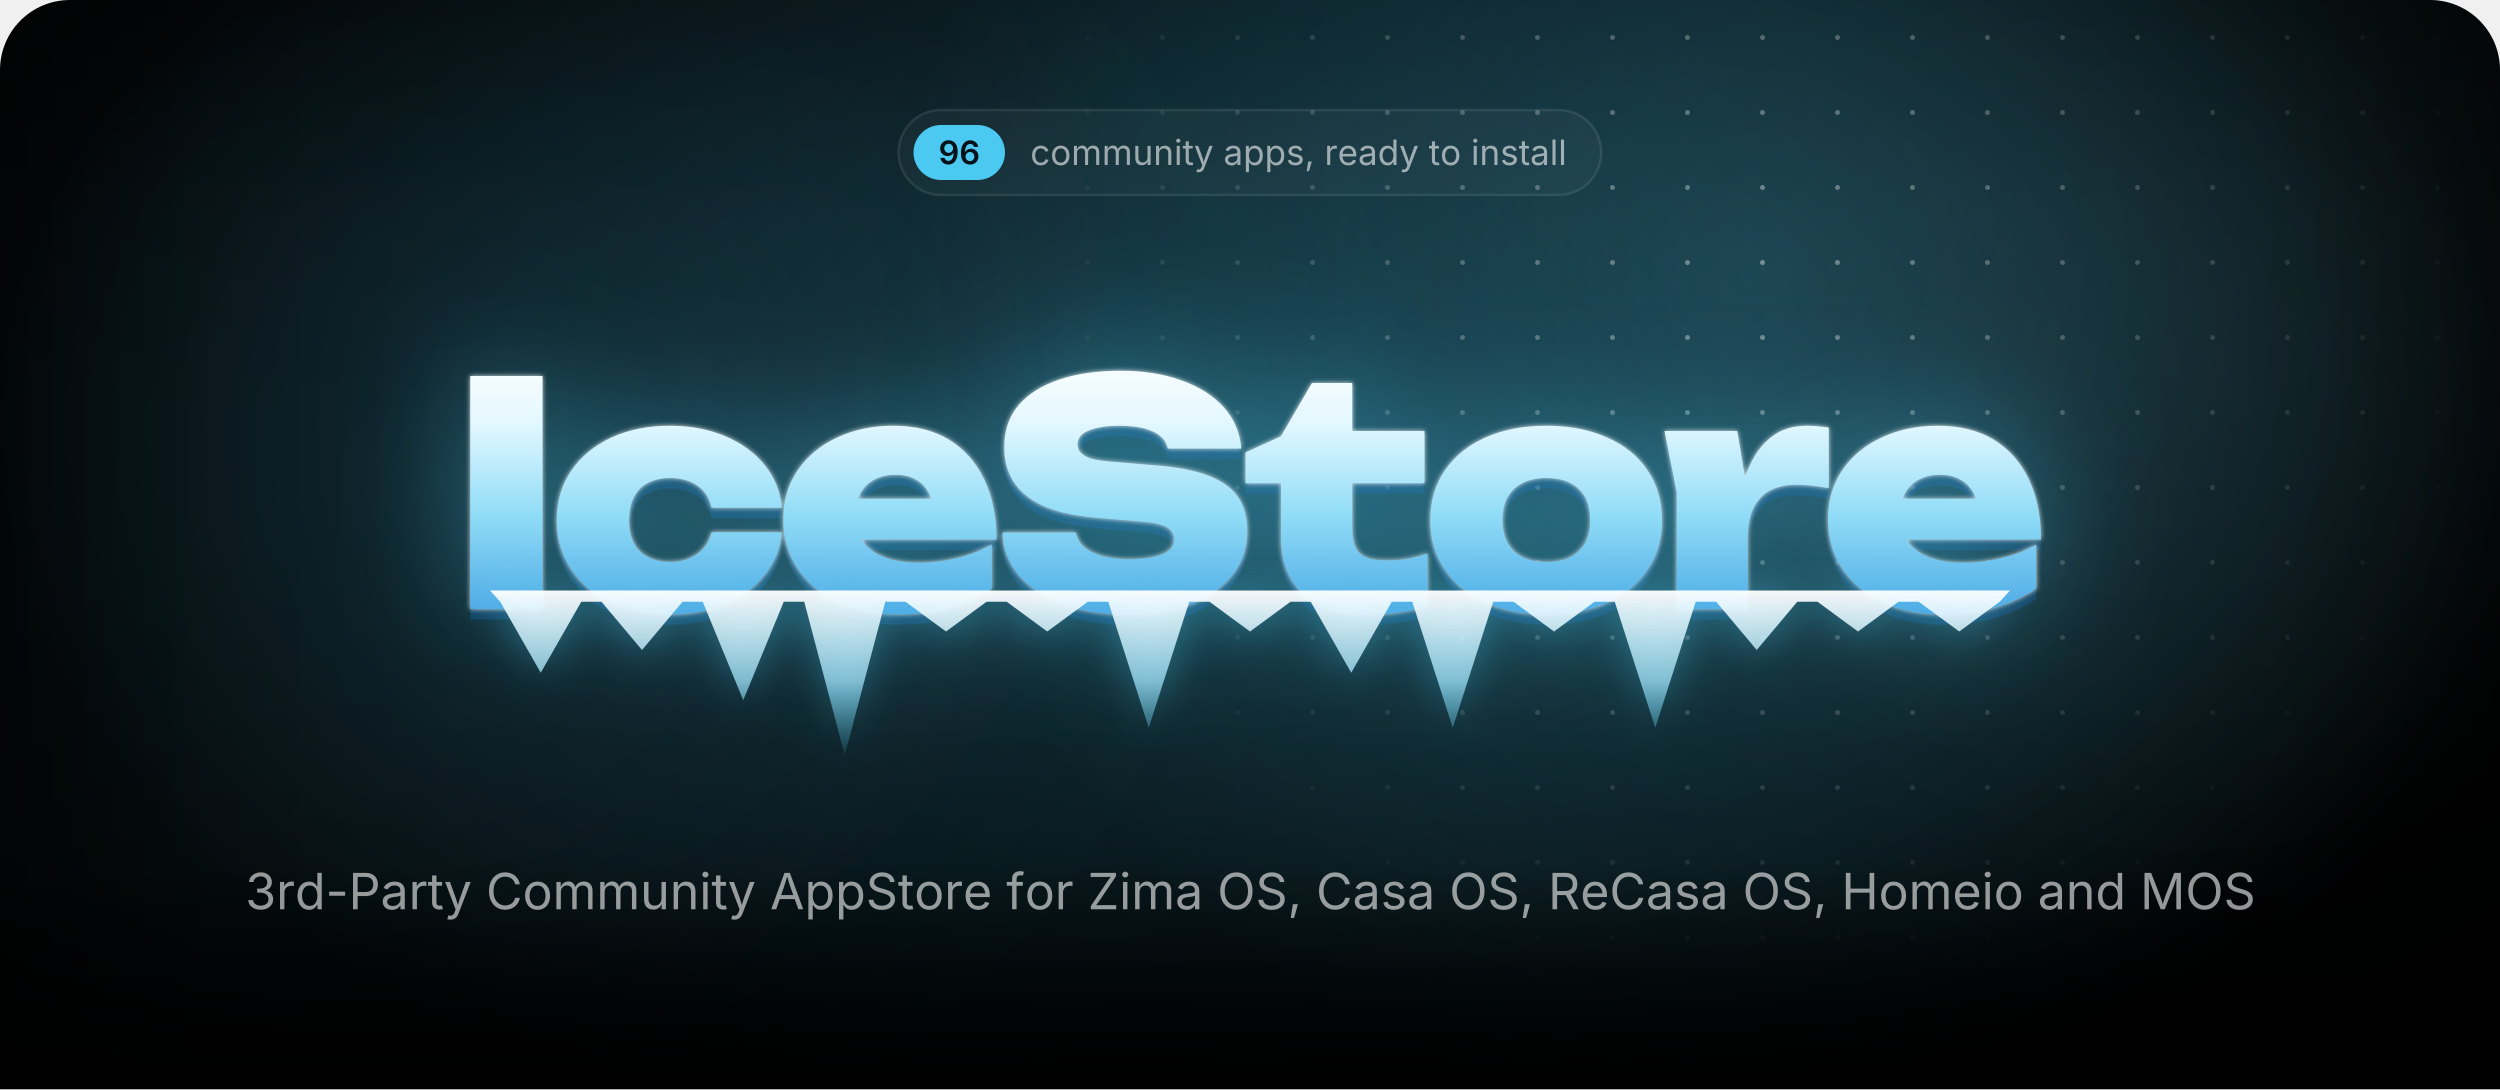
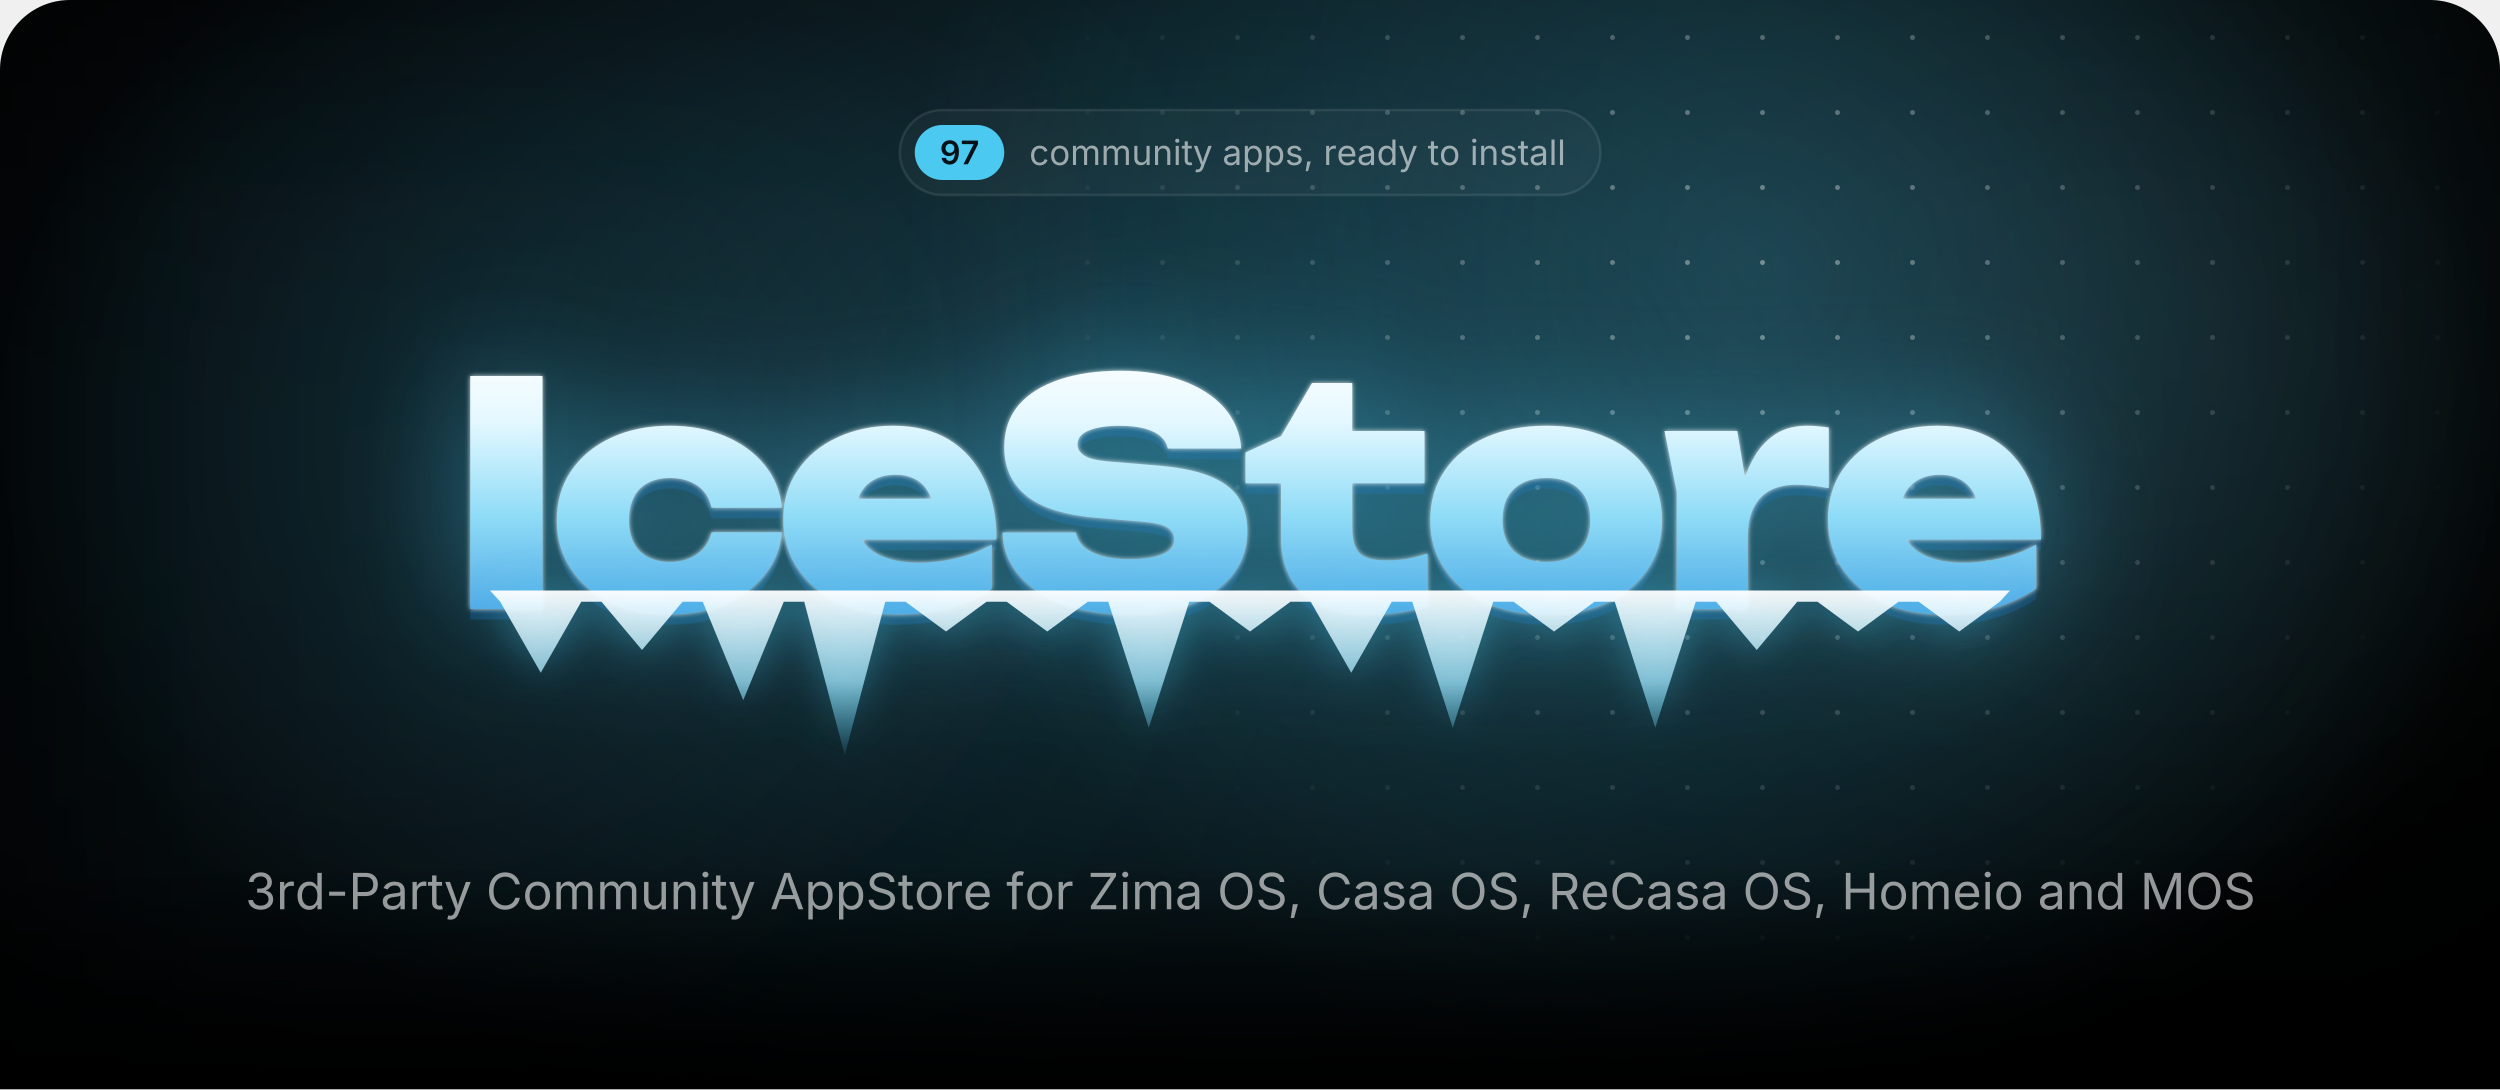
<svg xmlns="http://www.w3.org/2000/svg" width="1000" height="435.7" viewBox="0 0 1000 435.7">
  <style>.blob{transform-box:fill-box;transform-origin:center;animation:drift 22s ease-in-out infinite alternate}.blob+.blob{animation-duration:28s;animation-direction:alternate-reverse}@keyframes drift{to{transform:translate(180px,60px) scale(1.2)}}.spot{animation:spot 18s ease-in-out infinite alternate}@keyframes spot{to{transform:translate(-420px,40px)}}.gl{animation:gl 6s ease-in-out infinite}@keyframes gl{0%,35%{transform:translateX(0)}70%,100%{transform:translateX(1741px)}}.sp{transform-box:fill-box;transform-origin:center;opacity:0;animation:tw 3.2s ease-in-out infinite}@keyframes tw{0%,100%{opacity:0;transform:scale(.3) rotate(0)}50%{opacity:1;transform:scale(1) rotate(45deg)}}@media(prefers-reduced-motion:reduce){*{animation:none!important}}</style>
  <defs>
    <path id="semi.1352" d="M625 -21Q485 -21 376 34Q268 89 201 185Q134 281 117 403H381Q401 317 464 264Q526 210 625 210Q729 210 801 271Q873 332 910 446Q948 560 948 719H938Q902 655 846 609Q789 563 718 538Q647 513 566 513Q436 513 330 576Q225 638 164 748Q103 858 103 998Q103 1145 171 1262Q239 1379 360 1446Q481 1513 642 1511Q748 1511 848 1474Q949 1437 1030 1354Q1111 1271 1159 1132Q1207 994 1207 789Q1207 597 1166 447Q1126 297 1050 192Q973 88 866 34Q758 -21 625 -21ZM637 718Q697 718 748 741Q800 764 838 804Q876 844 898 896Q919 948 919 1007Q919 1084 883 1149Q847 1214 784 1254Q722 1293 641 1293Q562 1293 500 1254Q437 1216 400 1150Q363 1085 363 1004Q363 924 399 859Q435 794 496 756Q558 718 637 718Z" />
-     <path id="semi.1349" d="M671 -20Q565 -20 464 16Q362 53 280 136Q199 220 151 358Q103 497 103 702Q103 894 144 1044Q184 1193 260 1297Q337 1401 445 1456Q553 1510 687 1510Q826 1510 934 1455Q1043 1400 1110 1305Q1177 1210 1193 1089H931Q910 1175 847 1227Q784 1279 687 1279Q583 1279 510 1218Q438 1157 400 1044Q363 930 363 772H374Q410 837 466 883Q523 929 594 954Q666 978 745 978Q876 978 980 916Q1085 853 1146 744Q1207 634 1207 492Q1207 346 1140 230Q1073 114 952 47Q832 -20 671 -20ZM670 197Q749 197 812 236Q875 274 912 340Q948 406 948 487Q948 567 912 632Q877 697 815 735Q753 773 673 773Q614 773 563 750Q512 728 474 688Q435 648 414 596Q393 544 393 486Q393 408 429 342Q465 276 528 236Q591 197 670 197Z" />
+     <path id="semi.1350" d="M185 0 819 1256V1266H83V1490H1097V1260L463 0Z" />
    <path id="regular.586" d="M613 -24Q461 -24 346 48Q232 120 168 250Q104 380 104 552Q104 727 168 858Q232 988 346 1060Q461 1132 613 1132Q694 1132 766 1111Q838 1090 898 1050Q957 1011 1000 954Q1043 896 1066 823L893 774Q881 817 856 853Q831 889 796 916Q760 942 714 956Q668 971 613 971Q501 971 429 912Q357 854 322 759Q287 664 287 552Q287 442 322 348Q357 253 429 195Q501 137 613 137Q669 137 716 152Q763 167 800 194Q836 222 861 260Q886 298 898 343L1070 294Q1048 219 1004 160Q961 102 901 60Q841 19 768 -2Q695 -24 613 -24Z" />
    <path id="regular.790" d="M613 -24Q461 -24 346 48Q232 120 168 250Q104 380 104 552Q104 727 168 858Q232 988 346 1060Q461 1132 613 1132Q766 1132 881 1060Q996 988 1060 858Q1124 727 1124 552Q1124 380 1060 250Q996 120 881 48Q766 -24 613 -24ZM613 137Q726 137 799 195Q872 253 907 348Q942 442 942 552Q942 663 907 758Q872 854 799 912Q726 971 613 971Q501 971 429 912Q357 854 322 759Q287 664 287 552Q287 442 322 348Q357 253 429 195Q501 137 613 137Z" />
    <path id="regular.766" d="M158 0V1118H333L334 868H320Q343 959 392 1018Q442 1078 508 1108Q575 1138 647 1138Q769 1138 844 1063Q920 988 942 866H918Q938 950 991 1011Q1044 1072 1120 1105Q1195 1138 1284 1138Q1381 1138 1461 1096Q1541 1054 1588 969Q1636 884 1636 754V0H1456V749Q1456 870 1388 922Q1320 974 1230 974Q1155 974 1100 942Q1046 911 1016 856Q987 801 987 730V0H807V767Q807 860 745 917Q683 974 588 974Q523 974 466 944Q408 913 373 853Q338 793 338 704V0Z" />
    <path id="regular.915" d="M537 -14Q424 -14 338 32Q253 79 206 173Q158 267 158 408V1118H338V423Q338 294 406 221Q474 148 591 148Q671 148 734 183Q798 218 835 286Q872 353 872 448V1118H1053V0H879V271H903Q851 114 756 50Q660 -14 537 -14Z" />
    <path id="regular.773" d="M338 670V0H158V1118H331L332 847H307Q358 1002 452 1067Q547 1132 674 1132Q787 1132 872 1086Q957 1039 1004 946Q1052 852 1052 710V0H872V695Q872 824 804 897Q737 970 620 970Q540 970 476 935Q412 900 375 833Q338 766 338 670Z" />
    <path id="regular.689" d="M158 0V1118H338V0ZM249 1301Q198 1301 161 1336Q124 1371 124 1420Q124 1470 161 1504Q198 1539 249 1539Q301 1539 338 1504Q375 1470 375 1420Q375 1371 338 1336Q301 1301 249 1301Z" />
    <path id="regular.889" d="M598 1118V964H20V1118ZM188 1384H368V290Q368 215 398 180Q429 146 500 146Q517 146 544 150Q570 154 592 158L629 6Q601 -4 566 -9Q530 -14 495 -14Q350 -14 269 62Q188 139 188 276Z" />
    <path id="regular.998" d="M140 -405 186 -249 205 -254Q260 -268 305 -262Q350 -255 386 -217Q422 -179 449 -99L481 -6L54 1118H251L489 455Q527 351 553 249Q579 147 608 51H542Q571 147 598 250Q624 352 661 455L901 1118H1097L606 -167Q572 -256 524 -314Q477 -371 414 -398Q351 -426 272 -426Q224 -426 189 -419Q154 -412 140 -405Z" />
    <path id="regular.507" d="M471 -26Q365 -26 278 14Q192 54 141 131Q90 208 90 318Q90 414 128 474Q166 534 230 568Q293 603 370 620Q447 637 525 647Q625 660 688 667Q751 674 782 691Q812 708 812 749V755Q812 825 786 874Q760 922 708 948Q656 974 578 974Q498 974 441 949Q384 924 348 886Q313 849 295 810L122 867Q165 969 238 1026Q311 1084 399 1108Q487 1132 573 1132Q629 1132 700 1118Q772 1105 838 1065Q905 1025 948 946Q992 868 992 737V0H815V152H803Q784 113 742 72Q700 30 633 2Q566 -26 471 -26ZM502 133Q602 133 671 172Q740 211 776 274Q812 336 812 404V559Q801 546 764 536Q727 525 680 517Q632 509 588 504Q543 498 517 495Q452 487 396 468Q339 448 305 410Q271 373 271 309Q271 251 301 212Q331 173 383 153Q435 133 502 133Z" />
    <path id="regular.843" d="M158 -418V1118H332V939H352Q371 969 405 1014Q439 1060 503 1096Q567 1132 676 1132Q816 1132 922 1062Q1029 992 1090 862Q1150 733 1150 556Q1150 378 1090 248Q1030 118 924 47Q817 -24 677 -24Q571 -24 506 12Q441 49 406 96Q371 142 352 173H338V-418ZM650 137Q755 137 826 194Q896 250 932 346Q967 441 967 558Q967 674 932 768Q897 861 826 916Q756 971 650 971Q547 971 477 919Q407 867 372 774Q336 682 336 558Q336 434 372 339Q408 244 478 190Q549 137 650 137Z" />
    <path id="regular.871" d="M538 -24Q423 -24 334 10Q244 43 186 109Q128 175 108 271L279 312Q303 220 370 177Q436 134 536 134Q653 134 722 184Q792 234 792 303Q792 361 752 400Q711 438 628 457L442 501Q290 537 216 612Q142 688 142 806Q142 902 196 976Q250 1049 344 1090Q437 1132 556 1132Q671 1132 752 1098Q832 1063 882 1002Q933 942 958 863L795 821Q772 881 718 930Q665 979 557 979Q457 979 390 933Q324 887 324 817Q324 755 369 718Q414 680 512 657L681 617Q833 581 906 506Q979 430 979 315Q979 217 924 140Q868 64 768 20Q669 -24 538 -24Z" />
    <path id="regular.1501" d="M128 -359 216 208H422L266 -359Z" />
    <path id="regular.852" d="M158 0V1118H332V946H344Q375 1031 454 1082Q534 1134 634 1134Q654 1134 682 1133Q709 1132 725 1131V950Q717 952 685 956Q653 960 617 960Q537 960 474 926Q410 893 374 834Q338 776 338 700V0Z" />
    <path id="regular.614" d="M628 -24Q466 -24 348 48Q231 120 168 249Q104 378 104 550Q104 722 166 853Q228 984 342 1058Q455 1132 607 1132Q696 1132 782 1102Q869 1073 940 1008Q1010 942 1052 835Q1094 728 1094 573V498H226V650H997L913 594Q913 704 878 790Q844 875 776 924Q708 972 607 972Q506 972 434 922Q362 873 324 794Q286 714 286 623V522Q286 398 329 312Q372 225 450 180Q527 136 629 136Q695 136 749 155Q803 174 842 212Q881 251 902 308L1076 260Q1050 176 988 112Q926 48 834 12Q743 -24 628 -24Z" />
    <path id="regular.597" d="M577 -24Q438 -24 331 47Q224 118 164 248Q104 378 104 556Q104 733 164 862Q225 992 332 1062Q439 1132 578 1132Q687 1132 751 1096Q815 1060 850 1014Q884 969 902 939H916V1490H1096V0H922V173H902Q884 142 848 96Q813 49 748 12Q684 -24 577 -24ZM604 137Q706 137 776 190Q846 244 882 339Q918 434 918 558Q918 682 882 774Q847 867 777 919Q707 971 604 971Q498 971 428 916Q357 861 322 768Q287 674 287 558Q287 441 322 346Q358 250 429 194Q500 137 604 137Z" />
    <path id="regular.736" d="M338 1490V0H158V1490Z" />
    <path id="regular.1345" d="M635 -20Q489 -20 376 30Q263 80 196 169Q130 258 125 376H317Q323 305 366 254Q408 202 478 174Q547 147 632 147Q726 147 798 180Q871 212 913 271Q955 330 955 407Q955 488 914 550Q874 611 797 646Q720 681 609 681H488V846H609Q696 846 762 878Q829 909 866 966Q903 1023 903 1100Q903 1174 870 1229Q838 1284 778 1314Q718 1345 637 1345Q561 1345 494 1318Q428 1290 386 1239Q343 1188 340 1115H157Q161 1232 227 1321Q293 1410 402 1460Q510 1510 641 1510Q780 1510 880 1454Q981 1398 1035 1307Q1089 1216 1089 1110Q1089 984 1022 896Q956 808 842 774V762Q937 747 1004 698Q1072 649 1108 574Q1143 499 1143 405Q1143 283 1077 187Q1011 91 896 36Q781 -20 635 -20Z" />
    <path id="regular.1459" d="M798 719V553H144V719Z" />
    <path id="regular.375" d="M180 0V1490H690Q864 1490 976 1426Q1089 1363 1144 1256Q1198 1149 1198 1016Q1198 883 1144 775Q1089 667 977 603Q865 539 691 539H330V706H682Q800 706 872 746Q944 787 976 858Q1009 928 1009 1016Q1009 1104 976 1174Q944 1243 872 1283Q799 1323 680 1323H370V0Z" />
    <path id="regular.73" d="M783 -20Q592 -20 442 72Q293 165 208 336Q122 508 122 744Q122 981 208 1152Q293 1324 442 1417Q592 1510 783 1510Q896 1510 996 1477Q1097 1444 1177 1380Q1257 1317 1310 1226Q1364 1136 1384 1021H1194Q1178 1098 1140 1156Q1101 1214 1046 1254Q990 1294 923 1314Q856 1334 783 1334Q649 1334 541 1266Q433 1198 370 1066Q307 935 307 744Q307 554 370 422Q434 291 542 224Q650 156 783 156Q856 156 923 176Q990 197 1046 236Q1101 276 1140 334Q1178 393 1194 469H1384Q1365 355 1312 265Q1258 175 1178 111Q1098 47 998 14Q897 -20 783 -20Z" />
    <path id="regular.2" d="M52 0 593 1490H813L1361 0H1161L845 884Q816 966 778 1088Q739 1211 684 1401H720Q666 1209 626 1084Q587 960 561 884L254 0ZM324 416V582H1089V416Z" />
    <path id="regular.397" d="M657 -26Q496 -26 378 26Q259 78 192 172Q125 265 116 390H311Q319 306 368 252Q417 197 494 170Q570 144 657 144Q758 144 838 177Q919 210 966 270Q1013 330 1013 409Q1013 481 972 526Q932 571 865 600Q798 629 718 651L538 702Q358 753 258 848Q158 943 158 1091Q158 1217 226 1312Q294 1406 410 1458Q526 1510 670 1510Q817 1510 930 1458Q1043 1406 1108 1316Q1174 1227 1178 1114H992Q979 1223 888 1282Q797 1342 664 1342Q568 1342 496 1310Q423 1279 383 1224Q343 1170 343 1100Q343 1022 392 974Q440 927 506 900Q573 874 627 859L776 818Q836 802 908 774Q981 746 1047 700Q1113 653 1156 582Q1198 510 1198 406Q1198 284 1134 186Q1071 88 950 31Q829 -26 657 -26Z" />
    <path id="regular.647" d="M678 1118V964H20V1118ZM240 0V1267Q240 1364 286 1429Q331 1494 404 1527Q477 1560 558 1560Q622 1560 664 1550Q706 1539 726 1530L676 1376Q662 1381 640 1387Q617 1393 579 1393Q496 1393 458 1350Q420 1308 420 1227V0Z" />
    <path id="regular.496" d="M130 0V134L796 1125Q841 1192 892 1260Q943 1327 994 1393L1015 1331Q923 1325 830 1324Q737 1322 645 1322H122V1490H1158V1354L502 379Q454 308 400 237Q347 166 294 97L273 159Q365 165 456 166Q548 168 640 168H1166V0Z" />
    <path id="regular.321" d="M784 -20Q593 -20 444 72Q294 165 208 336Q122 508 122 744Q122 981 208 1152Q294 1324 444 1417Q593 1510 784 1510Q975 1510 1124 1417Q1273 1324 1358 1152Q1444 981 1444 744Q1444 508 1358 336Q1273 165 1124 72Q975 -20 784 -20ZM784 156Q917 156 1024 224Q1132 291 1196 422Q1259 554 1259 744Q1259 936 1196 1068Q1132 1199 1024 1266Q917 1334 784 1334Q650 1334 542 1266Q434 1198 370 1066Q307 935 307 744Q307 554 370 423Q434 292 542 224Q650 156 784 156Z" />
    <path id="regular.384" d="M180 0V1490H690Q864 1490 976 1430Q1089 1371 1144 1267Q1198 1163 1198 1030Q1198 897 1144 795Q1089 693 977 636Q865 578 691 578H286V747H682Q800 747 872 782Q943 816 976 880Q1009 943 1009 1030Q1009 1119 976 1184Q943 1250 871 1286Q799 1323 680 1323H370V0ZM1036 0 676 671H890L1256 0Z" />
    <path id="regular.161" d="M180 0V1490H370V846H1152V1490H1342V0H1152V678H370V0Z" />
    <path id="regular.292" d="M180 0V1490H450L817 550Q830 517 846 468Q863 418 882 360Q900 302 917 244Q934 187 947 138H905Q919 184 936 240Q953 297 972 356Q990 414 1007 465Q1024 516 1037 550L1399 1490H1670V0H1483V851Q1483 897 1484 956Q1484 1015 1486 1080Q1487 1145 1488 1212Q1490 1279 1491 1342H1507Q1486 1273 1462 1202Q1439 1130 1416 1064Q1394 997 1374 942Q1354 887 1340 851L1007 0H842L504 851Q490 886 471 940Q452 993 430 1058Q407 1124 383 1196Q359 1269 334 1342H352Q354 1286 356 1221Q357 1156 358 1090Q359 1023 360 962Q361 900 361 851V0Z" />
    <radialGradient id="glow">
      <stop stop-color="#4cc9f0" stop-opacity=".28" />
      <stop offset="1" stop-color="#4cc9f0" stop-opacity="0" />
    </radialGradient>
    <radialGradient id="cur">
      <stop stop-color="#4cc9f0" stop-opacity=".2" />
      <stop offset=".65" stop-color="#4cc9f0" stop-opacity="0" />
    </radialGradient>
    <radialGradient id="spot">
      <stop stop-color="#fff" />
      <stop offset="1" stop-color="#000" />
    </radialGradient>
    <pattern id="dots" width="30" height="30" patternUnits="userSpaceOnUse">
      <circle cx="15" cy="15" r="1" fill="#fff" fill-opacity=".4" />
    </pattern>
    <mask id="dm">
      <circle class="spot" cx="700" cy="110" r="300" fill="url(#spot)" />
    </mask>
    <linearGradient id="fade" x2="0" y2="1">
      <stop offset="0.793" stop-color="#fff" />
      <stop offset="1" stop-color="#000" />
    </linearGradient>
    <mask id="bf">
      <rect width="1000" height="435.7" fill="url(#fade)" />
    </mask>
    <filter id="blur" filterUnits="userSpaceOnUse" x="-500" y="-500" width="2000" height="1500">
      <feGaussianBlur stdDeviation="90" />
    </filter>
    <linearGradient id="ice" gradientUnits="userSpaceOnUse" x1="0" y1="138" x2="0" y2="256">
      <stop stop-color="#fff" />
      <stop offset=".26" stop-color="#e4f8ff" />
      <stop offset=".58" stop-color="#8fdcf7" />
      <stop offset="1" stop-color="#3d9be0" />
    </linearGradient>
    <linearGradient id="ig" x2="0" y2="1">
      <stop stop-color="#fff" stop-opacity=".95" />
      <stop offset=".55" stop-color="#9fe3fa" stop-opacity=".75" />
      <stop offset="1" stop-color="#4cc9f0" stop-opacity=".1" />
    </linearGradient>
    <linearGradient id="gl">
      <stop stop-color="#fff" stop-opacity="0" />
      <stop offset=".5" stop-color="#fff" stop-opacity=".95" />
      <stop offset="1" stop-color="#fff" stop-opacity="0" />
    </linearGradient>
    <clipPath id="wc">
      <path d="M188.1 150.4H217V243.6H188.1ZM312.8 212.9Q311.8 222.7 305.7 230.1Q299.7 237.5 289.9 241.6Q280.1 245.7 268 245.7Q254.7 245.7 244.4 241Q234.2 236.3 228.5 227.7Q222.7 219.1 222.7 208.1Q222.7 196.8 228.5 188.3Q234.2 179.9 244.4 175.1Q254.7 170.3 268 170.3Q280.1 170.3 289.9 174.4Q299.7 178.5 305.7 185.8Q311.8 193.2 312.8 203.1H284.6Q283.4 197.3 278.9 194.2Q274.4 191.2 268 191.2Q263 191.2 259.3 193.1Q255.5 195 253.6 198.8Q251.6 202.6 251.6 208.1Q251.6 213.5 253.6 217.3Q255.5 221 259.3 222.9Q263 224.8 268 224.8Q274.4 224.8 278.9 221.6Q283.4 218.3 284.6 212.9ZM359 245.7Q345.9 245.7 335.6 241Q325.2 236.3 319.3 227.7Q313.3 219.1 313.3 207.7Q313.3 196.5 319.1 188.1Q324.9 179.6 334.9 175Q344.9 170.3 357.3 170.3Q370.3 170.3 379.5 175.8Q388.7 181.4 393.6 191.6Q398.6 201.9 398.6 215.8H336.6V199.5H382.2L373.8 205.1Q373.3 200.2 371.3 196.8Q369.4 193.4 366.1 191.7Q362.8 189.9 358.3 189.9Q353.2 189.9 349.6 191.9Q346 193.9 344.1 197.5Q342.1 201 342.1 205.5Q342.1 211.8 344.9 216.2Q347.7 220.5 353.4 222.8Q359.2 225.1 367.6 225.1Q375.3 225.1 382.9 223.2Q390.5 221.4 396.7 217.8V235.4Q389.1 240.4 379.7 243.1Q370.3 245.7 359 245.7ZM401 213H430.4Q430.9 216.3 433.5 218.7Q436.2 221.1 440.8 222.4Q445.4 223.7 451.6 223.7Q460.2 223.7 465 221.7Q469.7 219.8 469.7 215.7Q469.7 212.8 467 211Q464.3 209.2 456.2 208.6L439.8 207.2Q419.7 205.7 410.7 198.4Q401.7 191.2 401.7 178.9Q401.7 168.8 407.5 162Q413.3 155.3 423.8 151.8Q434.2 148.3 448.4 148.3Q462 148.3 472.7 152.2Q483.3 156 489.6 163Q495.8 170.1 496.5 179.4H467.1Q466.6 176.6 464.3 174.6Q462 172.5 457.8 171.4Q453.6 170.3 447.8 170.3Q440.1 170.3 435.5 172.2Q431 174 431 177.8Q431 180.5 433.7 182.2Q436.3 184 443.5 184.6L461.5 186.1Q475 187.1 483.2 190.2Q491.5 193.4 495.2 198.8Q498.9 204.2 498.9 212.4Q498.9 222.4 493 229.9Q487 237.4 476.3 241.6Q465.5 245.7 451.1 245.7Q436.3 245.7 425.1 241.6Q414 237.5 407.6 230.1Q401.3 222.7 401 213ZM498.2 193.3V181L512.4 174.5L524.8 153.2H540.9V172.4H569.8V193.3H540.9V211.1Q540.9 218.3 543.7 221.2Q546.5 224.2 554.7 224.2Q559.8 224.2 563.8 223.4Q567.8 222.6 571 221.4V242.4Q567 243.6 560.9 244.7Q554.9 245.7 548.1 245.7Q536 245.7 528.1 242Q520.2 238.3 516.3 231.3Q512.4 224.4 512.4 214.9V193.3ZM618.5 245.7Q604.7 245.7 594.2 241Q583.8 236.3 578 227.8Q572.1 219.3 572.1 208.1Q572.1 196.6 578 188.1Q583.8 179.6 594.2 175Q604.7 170.3 618.6 170.3Q632.4 170.3 642.8 175Q653.3 179.6 659 188.1Q664.8 196.6 664.8 208.1Q664.8 219.3 659 227.8Q653.3 236.3 642.8 241Q632.4 245.7 618.5 245.7ZM618.6 224.8Q624.2 224.8 628.1 222.9Q632 220.9 634.1 217.1Q636.1 213.3 636.1 208.1Q636.1 202.7 634.1 198.9Q632 195.2 628.1 193.2Q624.2 191.2 618.6 191.2Q613 191.2 609 193.2Q605.1 195.2 603 198.9Q601 202.7 601 208Q601 213.3 603 217.1Q605.1 220.9 609 222.9Q613 224.8 618.6 224.8ZM665.8 172.4H694.9L699.1 197.6V243.6H670.7V196.8ZM731.5 171V195.3Q727.6 194.5 724.3 194.2Q721 193.9 718.2 193.9Q713.1 193.9 708.8 195.8Q704.4 197.8 701.8 202.4Q699.1 207.1 699.1 215.3L693.9 208.8Q695 201.1 696.9 194.2Q698.9 187.3 702.2 181.9Q705.6 176.5 710.6 173.4Q715.6 170.3 723 170.3Q725 170.3 727.1 170.5Q729.2 170.7 731.5 171ZM776.9 245.7Q763.7 245.7 753.4 241Q743.1 236.3 737.1 227.7Q731.2 219.1 731.2 207.7Q731.2 196.5 736.9 188.1Q742.7 179.6 752.7 175Q762.7 170.3 775.1 170.3Q788.2 170.3 797.4 175.8Q806.6 181.4 811.5 191.6Q816.4 201.9 816.4 215.8H754.4V199.5H800L791.7 205.1Q791.2 200.2 789.2 196.8Q787.2 193.4 783.9 191.7Q780.6 189.9 776.1 189.9Q771 189.9 767.4 191.9Q763.8 193.9 761.9 197.5Q760 201 760 205.5Q760 211.8 762.8 216.2Q765.6 220.5 771.3 222.8Q777 225.1 785.5 225.1Q793.2 225.1 800.7 223.2Q808.3 221.4 814.5 217.8V235.4Q807 240.4 797.6 243.1Q788.2 245.7 776.9 245.7Z" />
    </clipPath>
    <filter id="frost" x="-20%" y="-60%" width="140%" height="220%" color-interpolation-filters="sRGB">
      <feGaussianBlur in="SourceAlpha" stdDeviation="1" result="a" />
      <feFlood flood-color="#fff" flood-opacity=".85" />
      <feComposite in2="a" operator="in" result="s1" />
      <feGaussianBlur in="SourceAlpha" stdDeviation="25.2" result="b" />
      <feFlood flood-color="#4cc9f0" flood-opacity=".5" />
      <feComposite in2="b" operator="in" result="s2" />
      <feOffset in="SourceAlpha" dy="4.2" result="c" />
      <feFlood flood-color="#125696" flood-opacity=".4" />
      <feComposite in2="c" operator="in" result="s3" />
      <feMerge>
        <feMergeNode in="s3" />
        <feMergeNode in="s2" />
        <feMergeNode in="s1" />
        <feMergeNode in="SourceGraphic" />
      </feMerge>
    </filter>
    <filter id="drip" x="-10%" y="-60%" width="120%" height="220%">
      <feGaussianBlur in="SourceAlpha" stdDeviation="8.4" result="b" />
      <feFlood flood-color="#4cc9f0" flood-opacity=".45" />
      <feComposite in2="b" operator="in" />
      <feMerge>
        <feMergeNode />
        <feMergeNode in="SourceGraphic" />
      </feMerge>
    </filter>
    <clipPath id="pg">
      <path d="M0,28 A28,28 0 0 1 28,0 H972 A28,28 0 0 1 1000,28 V435.7 A0,0 0 0 1 1000,435.7 H0 A0,0 0 0 1 0,435.7 Z" />
    </clipPath>
  </defs>
  <g clip-path="url(#pg)">
    <rect x="0" y="0" width="1000" height="435.7" rx="0" fill="#000" />
    <g mask="url(#bf)">
      <ellipse cx="500" cy="170" rx="500" ry="310" fill="url(#glow)" />
      <circle class="blob" cx="140" cy="140" r="260" fill="#4cc9f0" fill-opacity=".1" filter="url(#blur)" />
      <circle class="blob" cx="900" cy="40" r="220" fill="#a5e8ff" fill-opacity=".08" filter="url(#blur)" />
      <circle class="spot" cx="700" cy="110" r="520" fill="url(#cur)" />
      <rect width="1000" height="435.7" fill="url(#dots)" mask="url(#dm)" />
    </g>
-     <rect x="359.4" y="44" width="281.1" height="34" rx="17" fill="rgba(255,255,255,.035)" stroke="rgba(255,255,255,.09)" />
-     <rect x="365.4" y="50" width="36.6" height="22" rx="11" fill="#4cc9f0" />
-     <g fill="#031219" transform="translate(375.4,65.7) scale(0.00635,-0.00635)">
+     <rect x="359.9" y="44" width="280.3" height="34" rx="17" fill="rgba(255,255,255,.035)" stroke="rgba(255,255,255,.09)" />
+     <rect x="365.9" y="50" width="35.8" height="22" rx="11" fill="#4cc9f0" />
+     <g fill="#031219" transform="translate(375.9,65.7) scale(0.00635,-0.00635)">
      <use href="#semi.1352" x="0" />
-       <use href="#semi.1349" x="1310" />
-     </g>
-     <g fill="rgba(255,255,255,.58)" transform="translate(412.1,66) scale(0.00684,-0.00684)">
+       <use href="#semi.1350" x="1310" />
+     </g>
+     <g fill="rgba(255,255,255,.58)" transform="translate(411.7,66) scale(0.00684,-0.00684)">
      <use href="#regular.586" x="0" />
      <use href="#regular.790" x="1170" />
      <use href="#regular.766" x="2398" />
      <use href="#regular.766" x="4192" />
      <use href="#regular.915" x="5986" />
      <use href="#regular.773" x="7197" />
      <use href="#regular.689" x="8407" />
      <use href="#regular.889" x="8903" />
      <use href="#regular.998" x="9573" />
      <use href="#regular.507" x="11300" />
      <use href="#regular.843" x="12450" />
      <use href="#regular.843" x="13704" />
      <use href="#regular.871" x="14958" />
      <use href="#regular.1501" x="16039" />
      <use href="#regular.852" x="17205" />
      <use href="#regular.614" x="17976" />
      <use href="#regular.507" x="19170" />
      <use href="#regular.597" x="20320" />
      <use href="#regular.998" x="21574" />
      <use href="#regular.889" x="23301" />
      <use href="#regular.790" x="23971" />
      <use href="#regular.689" x="25775" />
      <use href="#regular.773" x="26271" />
      <use href="#regular.871" x="27481" />
      <use href="#regular.889" x="28562" />
      <use href="#regular.507" x="29232" />
      <use href="#regular.736" x="30382" />
      <use href="#regular.736" x="30878" />
    </g>
    <g filter="url(#frost)">
      <path fill="url(#ice)" d="M188.1 150.4H217V243.6H188.1ZM312.8 212.9Q311.8 222.7 305.7 230.1Q299.7 237.5 289.9 241.6Q280.1 245.7 268 245.7Q254.7 245.7 244.4 241Q234.2 236.3 228.5 227.7Q222.7 219.1 222.7 208.1Q222.7 196.8 228.5 188.3Q234.2 179.9 244.4 175.1Q254.7 170.3 268 170.3Q280.1 170.3 289.9 174.4Q299.7 178.5 305.7 185.8Q311.8 193.2 312.8 203.1H284.6Q283.4 197.3 278.9 194.2Q274.4 191.2 268 191.2Q263 191.2 259.3 193.1Q255.5 195 253.6 198.8Q251.6 202.6 251.6 208.1Q251.6 213.5 253.6 217.3Q255.5 221 259.3 222.9Q263 224.8 268 224.8Q274.4 224.8 278.9 221.6Q283.4 218.3 284.6 212.9ZM359 245.7Q345.9 245.7 335.6 241Q325.2 236.3 319.3 227.7Q313.3 219.1 313.3 207.7Q313.3 196.5 319.1 188.1Q324.9 179.6 334.9 175Q344.9 170.3 357.3 170.3Q370.3 170.3 379.5 175.8Q388.7 181.4 393.6 191.6Q398.6 201.9 398.6 215.8H336.6V199.5H382.2L373.8 205.1Q373.3 200.2 371.3 196.8Q369.4 193.4 366.1 191.7Q362.8 189.9 358.3 189.9Q353.2 189.9 349.6 191.9Q346 193.9 344.1 197.5Q342.1 201 342.1 205.5Q342.1 211.8 344.9 216.2Q347.7 220.5 353.4 222.8Q359.2 225.1 367.6 225.1Q375.3 225.1 382.9 223.2Q390.5 221.4 396.7 217.8V235.4Q389.1 240.4 379.7 243.1Q370.3 245.7 359 245.7ZM401 213H430.4Q430.9 216.3 433.5 218.7Q436.2 221.1 440.8 222.4Q445.4 223.7 451.6 223.7Q460.2 223.7 465 221.7Q469.7 219.8 469.7 215.7Q469.7 212.8 467 211Q464.3 209.2 456.2 208.6L439.8 207.2Q419.7 205.7 410.7 198.4Q401.7 191.2 401.7 178.9Q401.7 168.8 407.5 162Q413.3 155.3 423.8 151.8Q434.2 148.3 448.4 148.3Q462 148.3 472.7 152.2Q483.3 156 489.6 163Q495.8 170.1 496.5 179.4H467.1Q466.6 176.6 464.3 174.6Q462 172.5 457.8 171.4Q453.6 170.3 447.8 170.3Q440.1 170.3 435.5 172.2Q431 174 431 177.8Q431 180.5 433.7 182.2Q436.3 184 443.5 184.6L461.5 186.1Q475 187.1 483.2 190.2Q491.5 193.4 495.2 198.8Q498.9 204.2 498.9 212.4Q498.9 222.4 493 229.9Q487 237.4 476.3 241.6Q465.5 245.7 451.1 245.7Q436.3 245.7 425.1 241.6Q414 237.5 407.6 230.1Q401.3 222.7 401 213ZM498.2 193.3V181L512.4 174.5L524.8 153.2H540.9V172.4H569.8V193.3H540.9V211.1Q540.9 218.3 543.7 221.2Q546.5 224.2 554.7 224.2Q559.8 224.2 563.8 223.4Q567.8 222.6 571 221.4V242.4Q567 243.6 560.9 244.7Q554.9 245.7 548.1 245.7Q536 245.7 528.1 242Q520.2 238.3 516.3 231.3Q512.4 224.4 512.4 214.9V193.3ZM618.5 245.7Q604.7 245.7 594.2 241Q583.8 236.3 578 227.8Q572.1 219.3 572.1 208.1Q572.1 196.6 578 188.1Q583.8 179.6 594.2 175Q604.7 170.3 618.6 170.3Q632.4 170.3 642.8 175Q653.3 179.6 659 188.1Q664.8 196.6 664.8 208.1Q664.8 219.3 659 227.8Q653.3 236.3 642.8 241Q632.4 245.7 618.5 245.7ZM618.6 224.8Q624.2 224.8 628.1 222.9Q632 220.9 634.1 217.1Q636.1 213.3 636.1 208.1Q636.1 202.7 634.1 198.9Q632 195.2 628.1 193.2Q624.2 191.2 618.6 191.2Q613 191.2 609 193.2Q605.1 195.2 603 198.9Q601 202.7 601 208Q601 213.3 603 217.1Q605.1 220.9 609 222.9Q613 224.8 618.6 224.8ZM665.8 172.4H694.9L699.1 197.6V243.6H670.7V196.8ZM731.5 171V195.3Q727.6 194.5 724.3 194.2Q721 193.9 718.2 193.9Q713.1 193.9 708.8 195.8Q704.4 197.8 701.8 202.4Q699.1 207.1 699.1 215.3L693.9 208.8Q695 201.1 696.9 194.2Q698.9 187.3 702.2 181.9Q705.6 176.5 710.6 173.4Q715.6 170.3 723 170.3Q725 170.3 727.1 170.5Q729.2 170.7 731.5 171ZM776.9 245.7Q763.7 245.7 753.4 241Q743.1 236.3 737.1 227.7Q731.2 219.1 731.2 207.7Q731.2 196.5 736.9 188.1Q742.7 179.6 752.7 175Q762.7 170.3 775.1 170.3Q788.2 170.3 797.4 175.8Q806.6 181.4 811.5 191.6Q816.4 201.9 816.4 215.8H754.4V199.5H800L791.7 205.1Q791.2 200.2 789.2 196.8Q787.2 193.4 783.9 191.7Q780.6 189.9 776.1 189.9Q771 189.9 767.4 191.9Q763.8 193.9 761.9 197.5Q760 201 760 205.5Q760 211.8 762.8 216.2Q765.6 220.5 771.3 222.8Q777 225.1 785.5 225.1Q793.2 225.1 800.7 223.2Q808.3 221.4 814.5 217.8V235.4Q807 240.4 797.6 243.1Q788.2 245.7 776.9 245.7Z" />
    </g>
    <g clip-path="url(#wc)">
      <g class="gl">
        <g transform="translate(52.8,0) skewX(-15)">
          <rect x="-518.9" y="118" width="399.4" height="158" rx="0" fill="url(#gl)" />
        </g>
      </g>
    </g>
    <polygon points="196,236.2 200.1,240.7 216.3,269.1 232.5,240.7 240.6,240.7 256.8,260 273,240.7 281.1,240.7 297.3,280.1 313.5,240.7 321.7,240.7 337.9,302.1 354.1,240.7 362.2,240.7 378.4,252.6 394.6,240.7 402.7,240.7 418.9,252.6 435.1,240.7 443.3,240.7 459.5,291.1 475.7,240.7 483.8,240.7 500,252.6 516.2,240.7 524.3,240.7 540.5,269.1 556.7,240.7 564.9,240.7 581.1,291.1 597.3,240.7 605.4,240.7 621.6,252.6 637.8,240.7 645.9,240.7 662.1,291.1 678.3,240.7 686.5,240.7 702.7,260 718.9,240.7 727,240.7 743.2,252.6 759.4,240.7 767.5,240.7 783.7,252.6 799.9,240.7 804,236.2" fill="url(#ig)" filter="url(#drip)" />
    <polygon class="sp" style="animation-delay:0s" fill="#fff" points="171.4,123.8 173.3,132.5 181.9,134.4 173.3,136.3 171.4,145 169.5,136.3 160.8,134.4 169.5,132.5" />
    <polygon class="sp" style="animation-delay:0.9s" fill="#fff" points="337.8,114.4 339.7,123.1 348.3,125 339.7,126.9 337.8,135.5 335.9,126.9 327.2,125 335.9,123.1" />
    <polygon class="sp" style="animation-delay:1.7s" fill="#fff" points="491.4,109.7 493.3,118.3 501.9,120.2 493.3,122.1 491.4,130.8 489.5,122.1 480.8,120.2 489.5,118.3" />
    <polygon class="sp" style="animation-delay:0.4s" fill="#fff" points="651.4,119.1 653.3,127.8 661.9,129.7 653.3,131.6 651.4,140.2 649.5,131.6 640.8,129.7 649.5,127.8" />
    <polygon class="sp" style="animation-delay:2.2s" fill="#fff" points="824.2,126.2 826.1,134.9 834.7,136.8 826.1,138.7 824.2,147.3 822.3,138.7 813.6,136.8 822.3,134.9" />
    <polygon class="sp" style="animation-delay:1.3s" fill="#fff" points="574.6,277.3 576.5,285.9 585.1,287.8 576.5,289.7 574.6,298.4 572.7,289.7 564,287.8 572.7,285.9" />
    <g fill="rgba(255,255,255,.58)" transform="translate(98.1,363.7) scale(0.00977,-0.00977)">
      <use href="#regular.1345" x="0" />
      <use href="#regular.852" x="1265" />
      <use href="#regular.597" x="2036" />
      <use href="#regular.1459" x="3290" />
      <use href="#regular.375" x="4232" />
      <use href="#regular.507" x="5540" />
      <use href="#regular.852" x="6690" />
      <use href="#regular.889" x="7461" />
      <use href="#regular.998" x="8131" />
      <use href="#regular.73" x="9858" />
      <use href="#regular.790" x="11354" />
      <use href="#regular.766" x="12582" />
      <use href="#regular.766" x="14376" />
      <use href="#regular.915" x="16170" />
      <use href="#regular.773" x="17381" />
      <use href="#regular.689" x="18591" />
      <use href="#regular.889" x="19087" />
      <use href="#regular.998" x="19757" />
      <use href="#regular.2" x="21484" />
      <use href="#regular.843" x="22897" />
      <use href="#regular.843" x="24151" />
      <use href="#regular.397" x="25405" />
      <use href="#regular.889" x="26719" />
      <use href="#regular.790" x="27389" />
      <use href="#regular.852" x="28617" />
      <use href="#regular.614" x="29388" />
      <use href="#regular.647" x="31158" />
      <use href="#regular.790" x="31916" />
      <use href="#regular.852" x="33144" />
      <use href="#regular.496" x="34491" />
      <use href="#regular.689" x="35779" />
      <use href="#regular.766" x="36275" />
      <use href="#regular.507" x="38069" />
      <use href="#regular.321" x="39795" />
      <use href="#regular.397" x="41361" />
      <use href="#regular.1501" x="42675" />
      <use href="#regular.73" x="43841" />
      <use href="#regular.507" x="45337" />
      <use href="#regular.871" x="46487" />
      <use href="#regular.507" x="47568" />
      <use href="#regular.321" x="49294" />
      <use href="#regular.397" x="50860" />
      <use href="#regular.1501" x="52174" />
      <use href="#regular.384" x="53340" />
      <use href="#regular.614" x="54658" />
      <use href="#regular.73" x="55852" />
      <use href="#regular.507" x="57348" />
      <use href="#regular.871" x="58498" />
      <use href="#regular.507" x="59579" />
      <use href="#regular.321" x="61305" />
      <use href="#regular.397" x="62871" />
      <use href="#regular.1501" x="64185" />
      <use href="#regular.161" x="65351" />
      <use href="#regular.790" x="66873" />
      <use href="#regular.766" x="68101" />
      <use href="#regular.614" x="69895" />
      <use href="#regular.689" x="71089" />
      <use href="#regular.790" x="71585" />
      <use href="#regular.507" x="73389" />
      <use href="#regular.773" x="74539" />
      <use href="#regular.597" x="75749" />
      <use href="#regular.292" x="77579" />
      <use href="#regular.321" x="79429" />
      <use href="#regular.397" x="80995" />
    </g>
  </g>
</svg>
